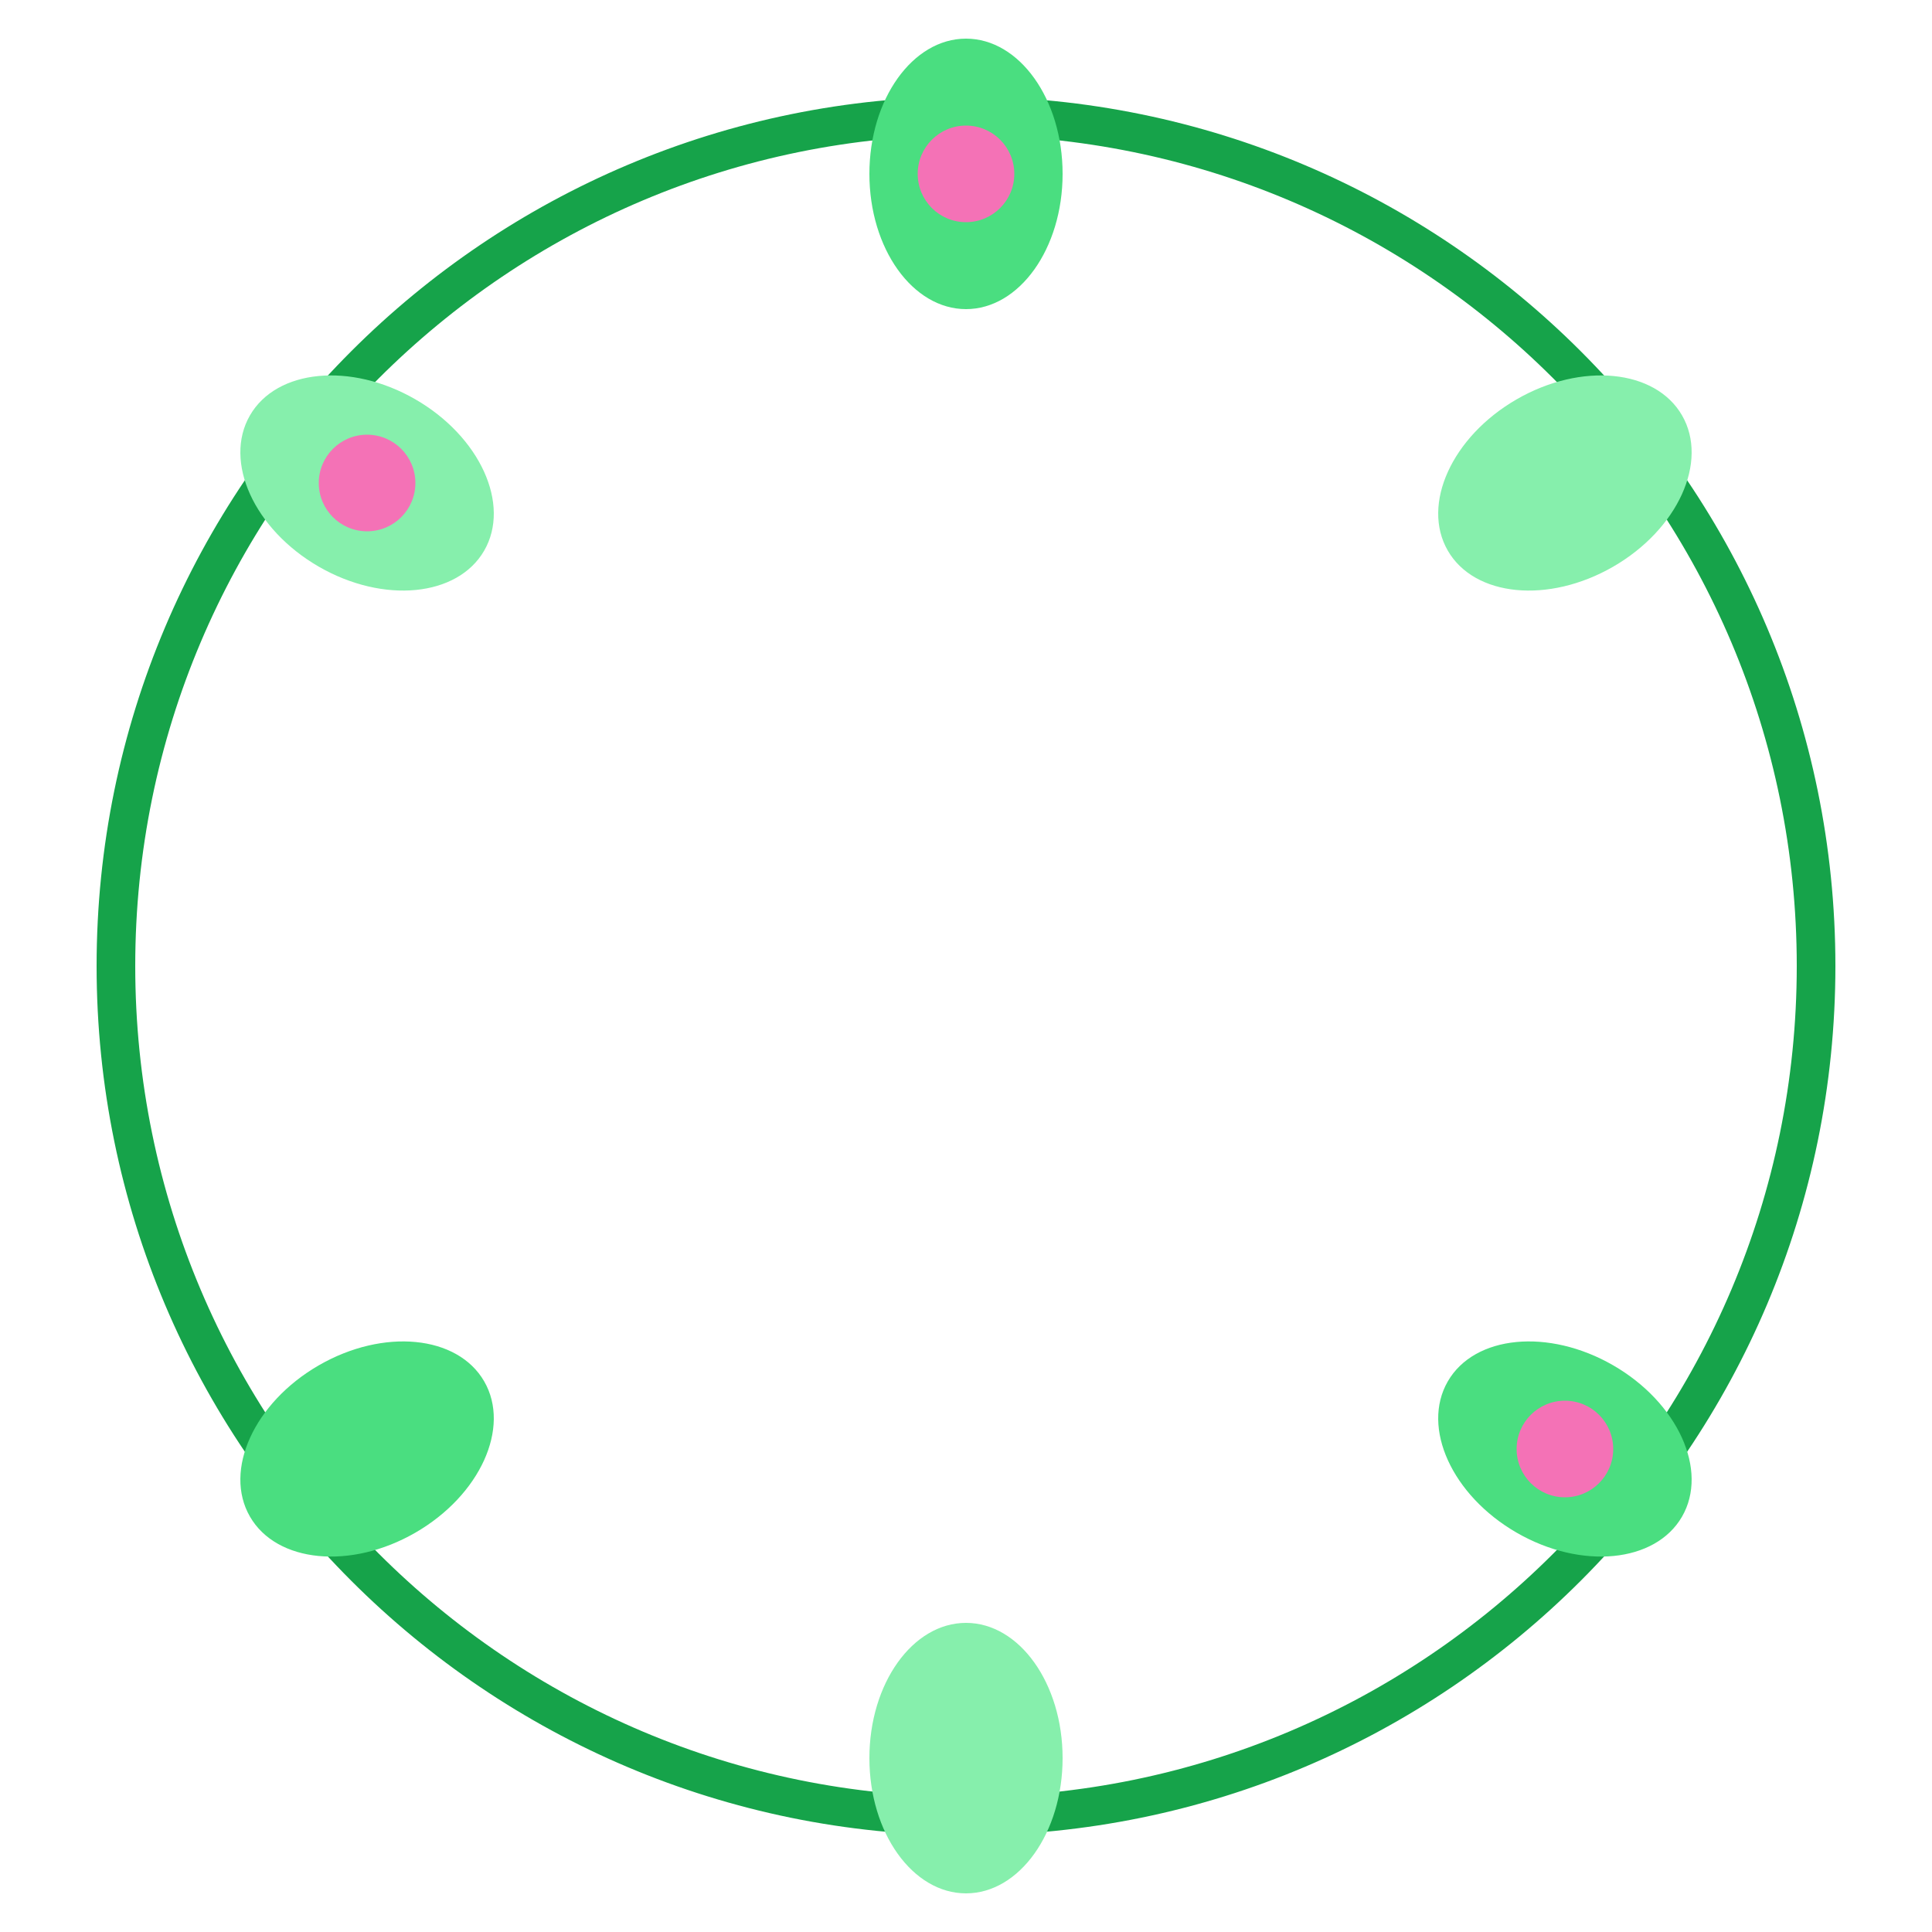
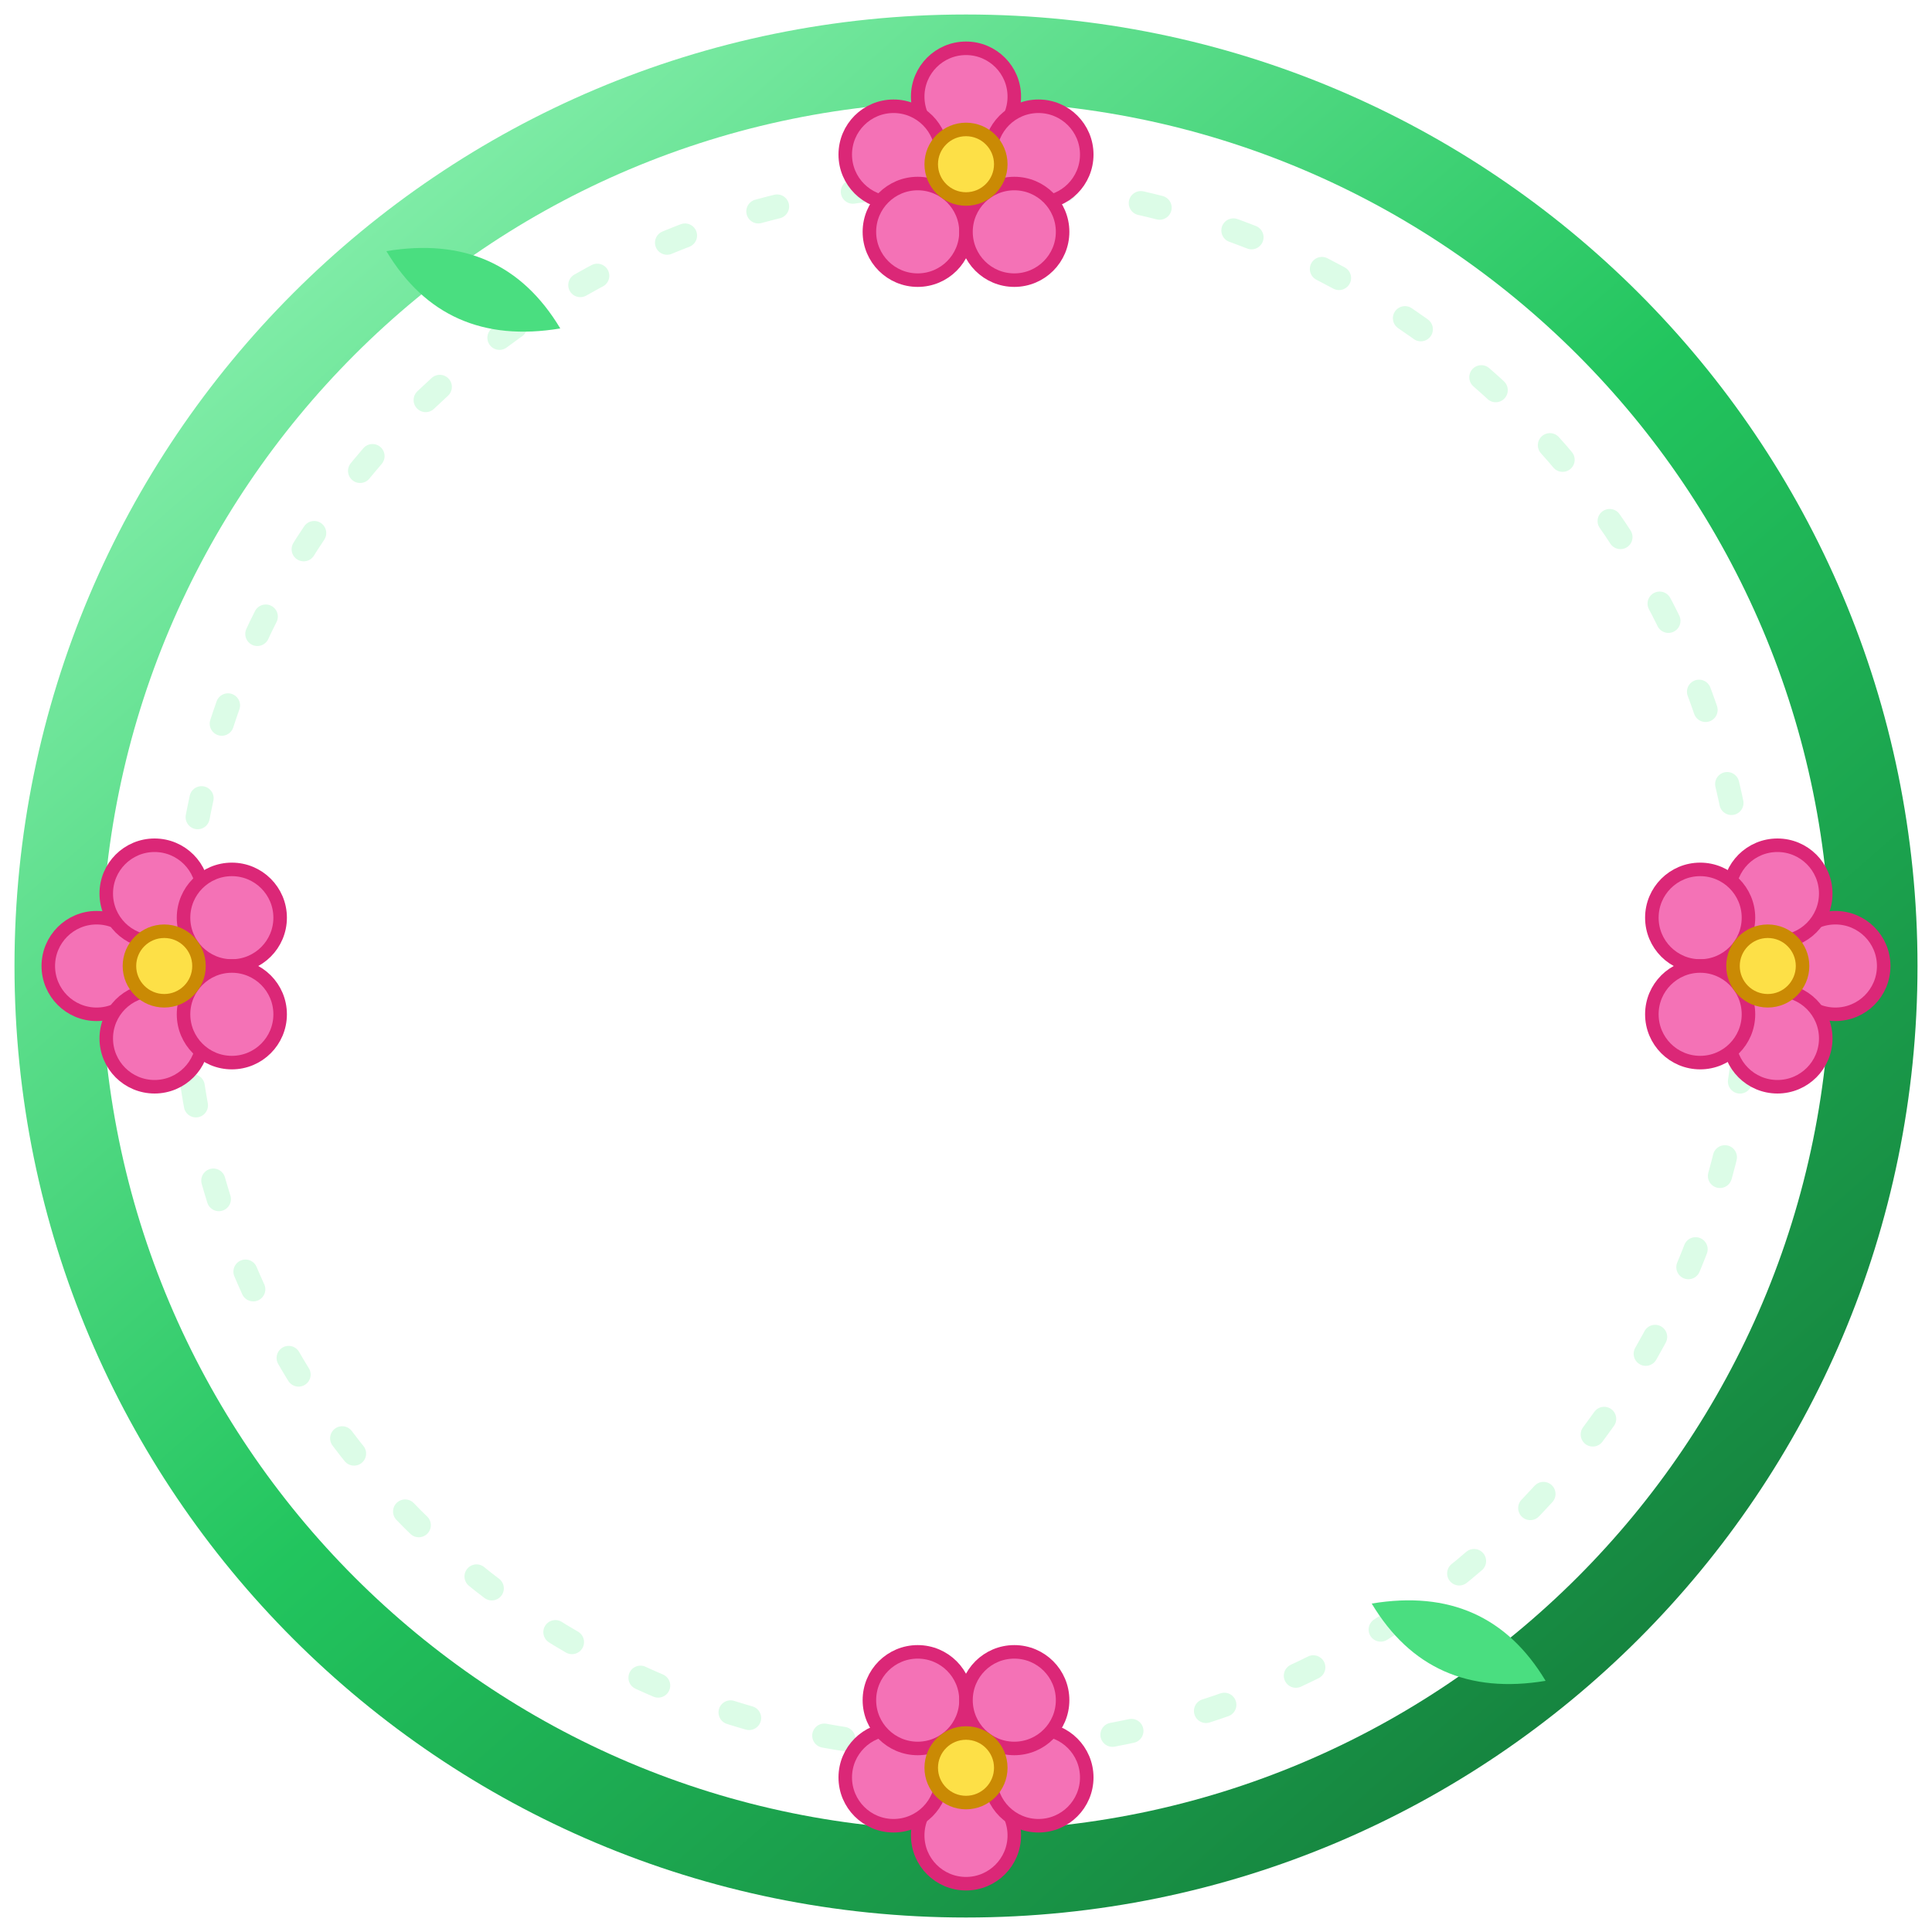
<svg xmlns="http://www.w3.org/2000/svg" viewBox="0 0 200 200" fill="none">
-   <circle cx="100" cy="100" r="88" stroke="#16a34a" stroke-width="4" />
-   <ellipse cx="100" cy="18" rx="10" ry="14" fill="#4ade80" transform="rotate(0 100 18)" />
-   <ellipse cx="162" cy="50" rx="10" ry="14" fill="#86efac" transform="rotate(60 162 50)" />
-   <ellipse cx="162" cy="150" rx="10" ry="14" fill="#4ade80" transform="rotate(120 162 150)" />
-   <ellipse cx="100" cy="182" rx="10" ry="14" fill="#86efac" transform="rotate(180 100 182)" />
-   <ellipse cx="38" cy="150" rx="10" ry="14" fill="#4ade80" transform="rotate(240 38 150)" />
-   <ellipse cx="38" cy="50" rx="10" ry="14" fill="#86efac" transform="rotate(300 38 50)" />
-   <circle cx="100" cy="18" r="5" fill="#f472b6" />
-   <circle cx="162" cy="150" r="5" fill="#f472b6" />
-   <circle cx="38" cy="50" r="5" fill="#f472b6" />
+   <defs>
+     <linearGradient id="flG" x1="30" y1="20" x2="170" y2="180" gradientUnits="userSpaceOnUse">
+       <stop stop-color="#86efac" />
+       <stop offset="0.5" stop-color="#22c55e" />
+       <stop offset="1" stop-color="#15803d" />
+     </linearGradient>
+   </defs>
+   <circle cx="100" cy="100" r="94" stroke="url(#flG)" stroke-width="9" />
+   <circle cx="100" cy="100" r="81" stroke="#dcfce7" stroke-width="2.5" stroke-dasharray="2 8" stroke-linecap="round" />
+   <g fill="#f472b6" stroke="#db2777" stroke-width="1.4">
+     <circle cx="100" cy="10" r="5" />
+     <circle cx="92.5" cy="16" r="5" />
+     <circle cx="107.5" cy="16" r="5" />
+     <circle cx="95" cy="24" r="5" />
+     <circle cx="105" cy="24" r="5" />
+     <circle cx="100" cy="17" r="3.6" fill="#fde047" stroke="#ca8a04" />
+   </g>
+   <g fill="#f472b6" stroke="#db2777" stroke-width="1.4">
+     <circle cx="100" cy="190" r="5" />
+     <circle cx="92.5" cy="184" r="5" />
+     <circle cx="107.5" cy="184" r="5" />
+     <circle cx="95" cy="176" r="5" />
+     <circle cx="105" cy="176" r="5" />
+     <circle cx="100" cy="183" r="3.6" fill="#fde047" stroke="#ca8a04" />
+   </g>
+   <g fill="#f472b6" stroke="#db2777" stroke-width="1.4">
+     <circle cx="10" cy="100" r="5" />
+     <circle cx="16" cy="92.5" r="5" />
+     <circle cx="16" cy="107.5" r="5" />
+     <circle cx="24" cy="95" r="5" />
+     <circle cx="24" cy="105" r="5" />
+     <circle cx="17" cy="100" r="3.6" fill="#fde047" stroke="#ca8a04" />
+   </g>
+   <g fill="#f472b6" stroke="#db2777" stroke-width="1.4">
+     <circle cx="190" cy="100" r="5" />
+     <circle cx="184" cy="92.5" r="5" />
+     <circle cx="184" cy="107.5" r="5" />
+     <circle cx="176" cy="95" r="5" />
+     <circle cx="176" cy="105" r="5" />
+     <circle cx="183" cy="100" r="3.6" fill="#fde047" stroke="#ca8a04" />
+   </g>
+   <path d="M40 26 q12 -2 18 8 q-12 2 -18 -8 Z" fill="#4ade80" />
+   <path d="M160 174 q-12 2 -18 -8 q12 -2 18 8 Z" fill="#4ade80" />
</svg>
